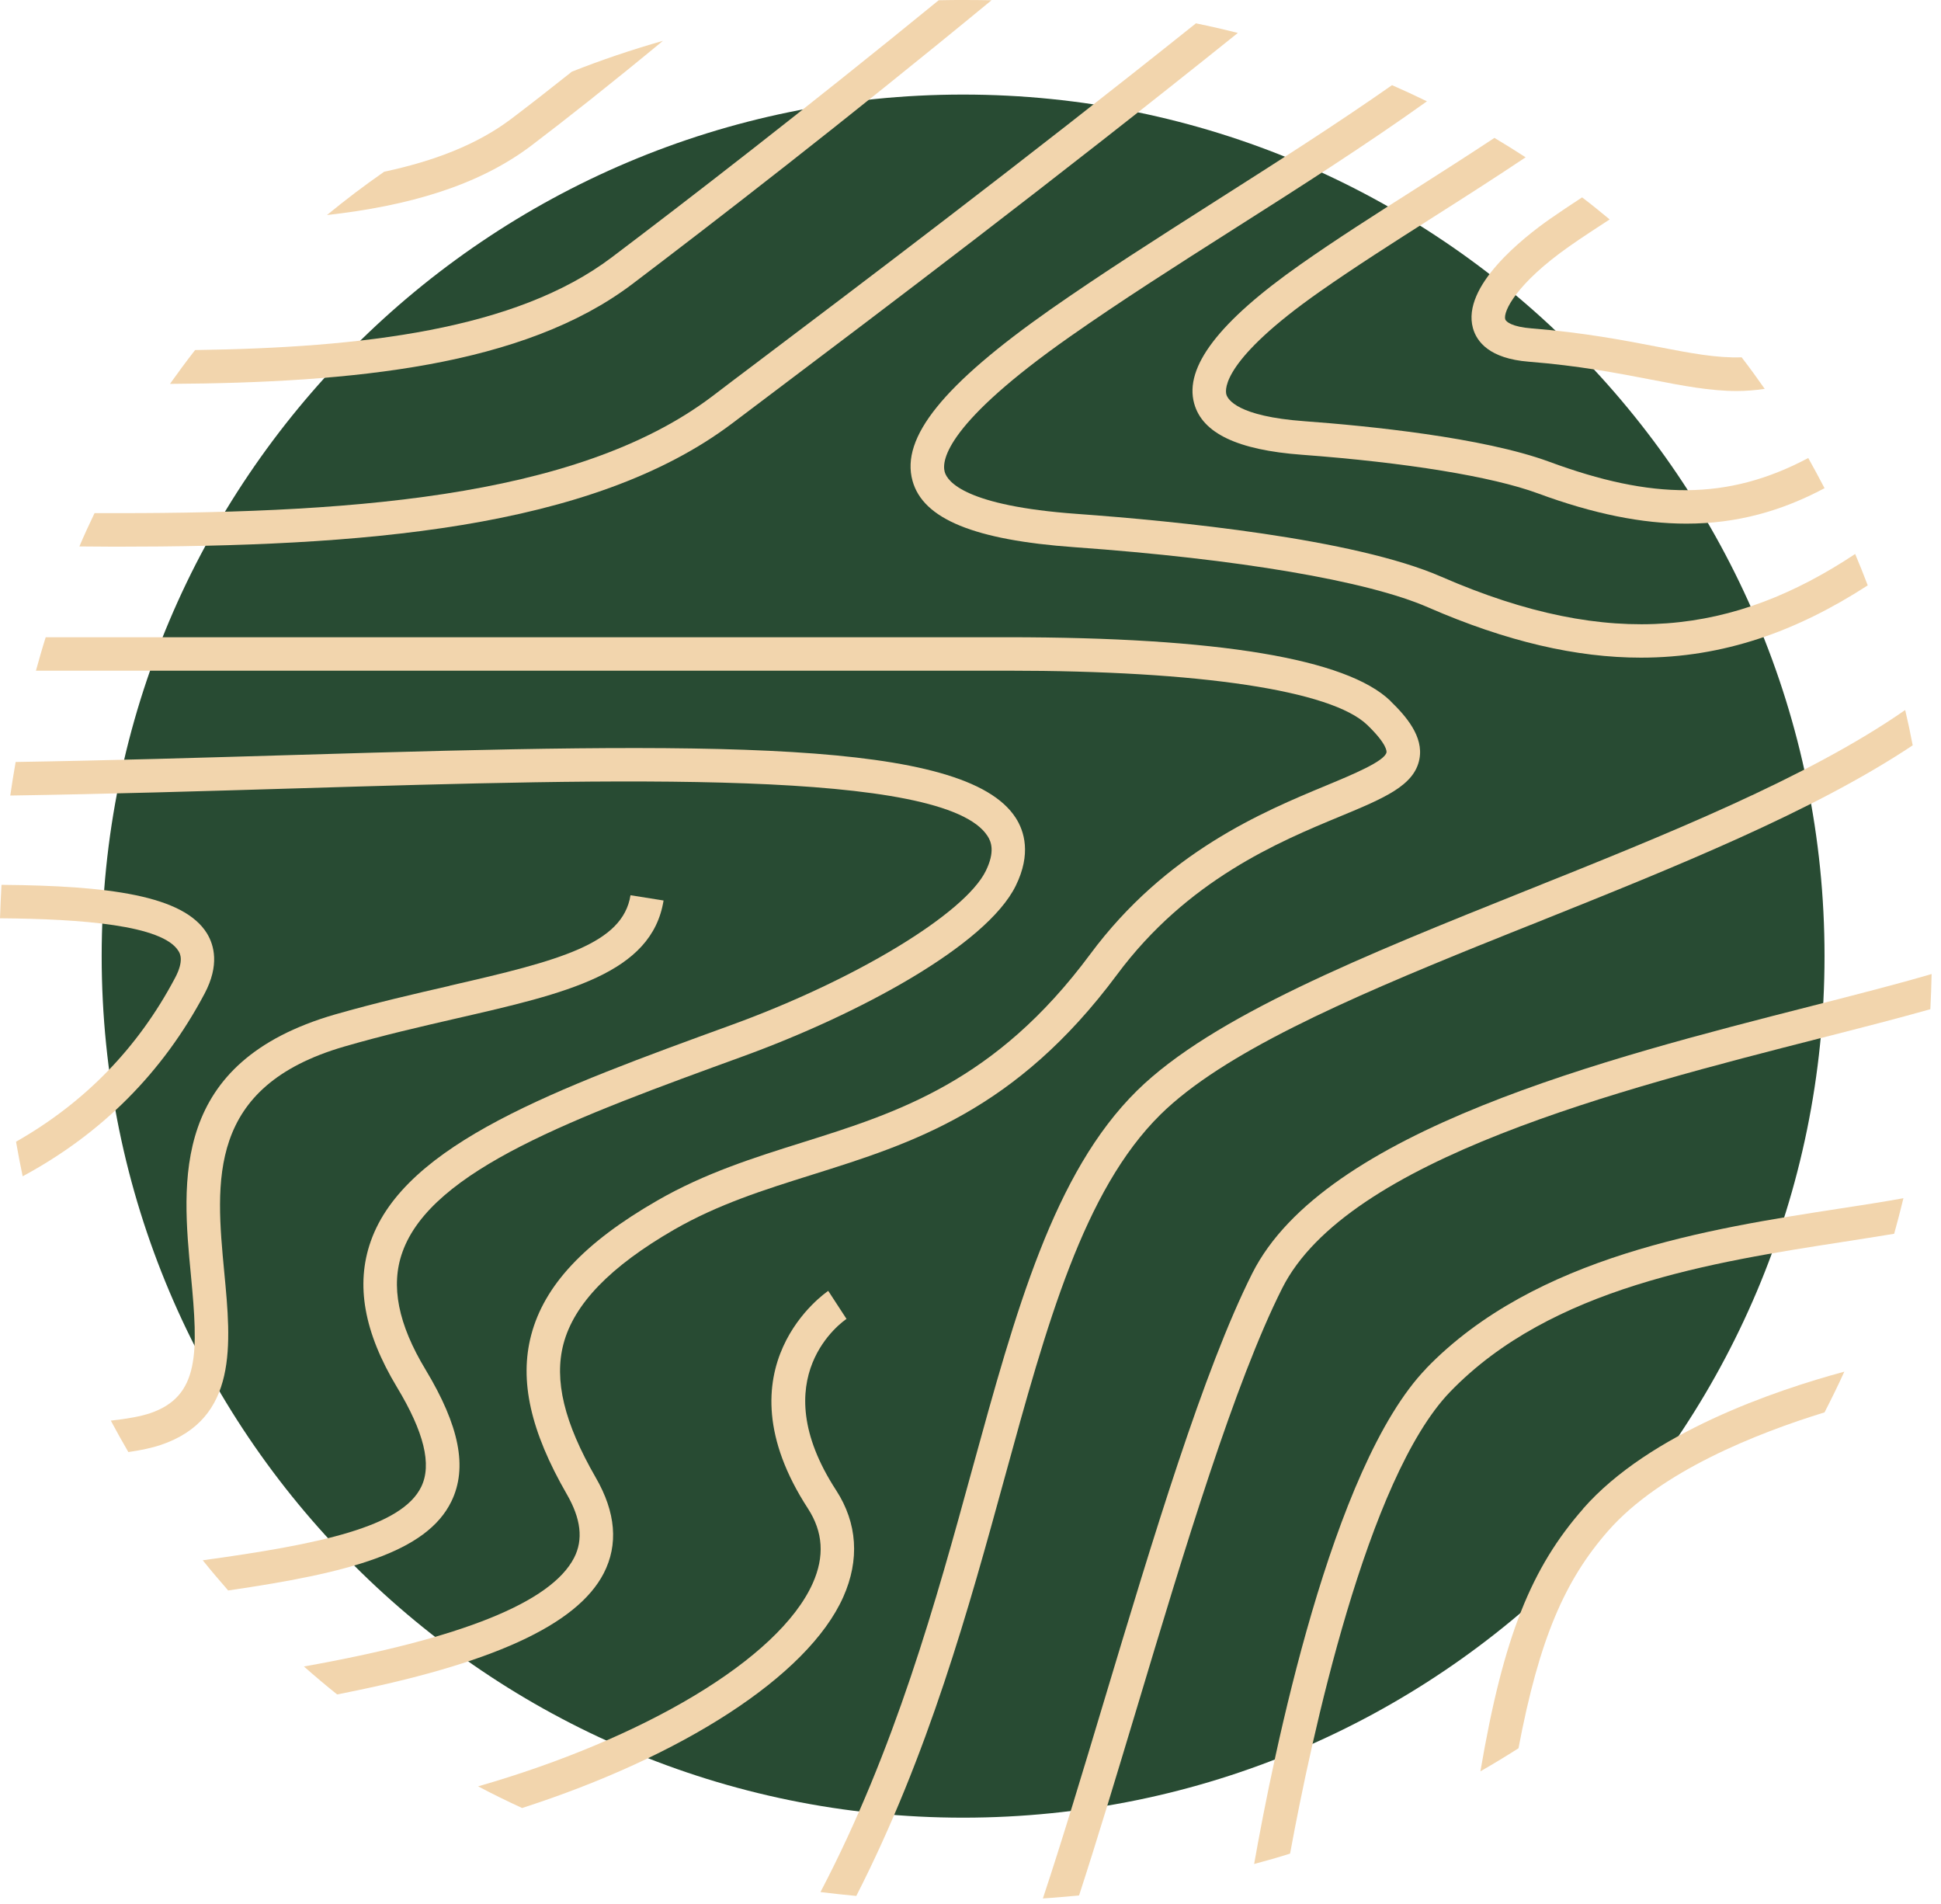
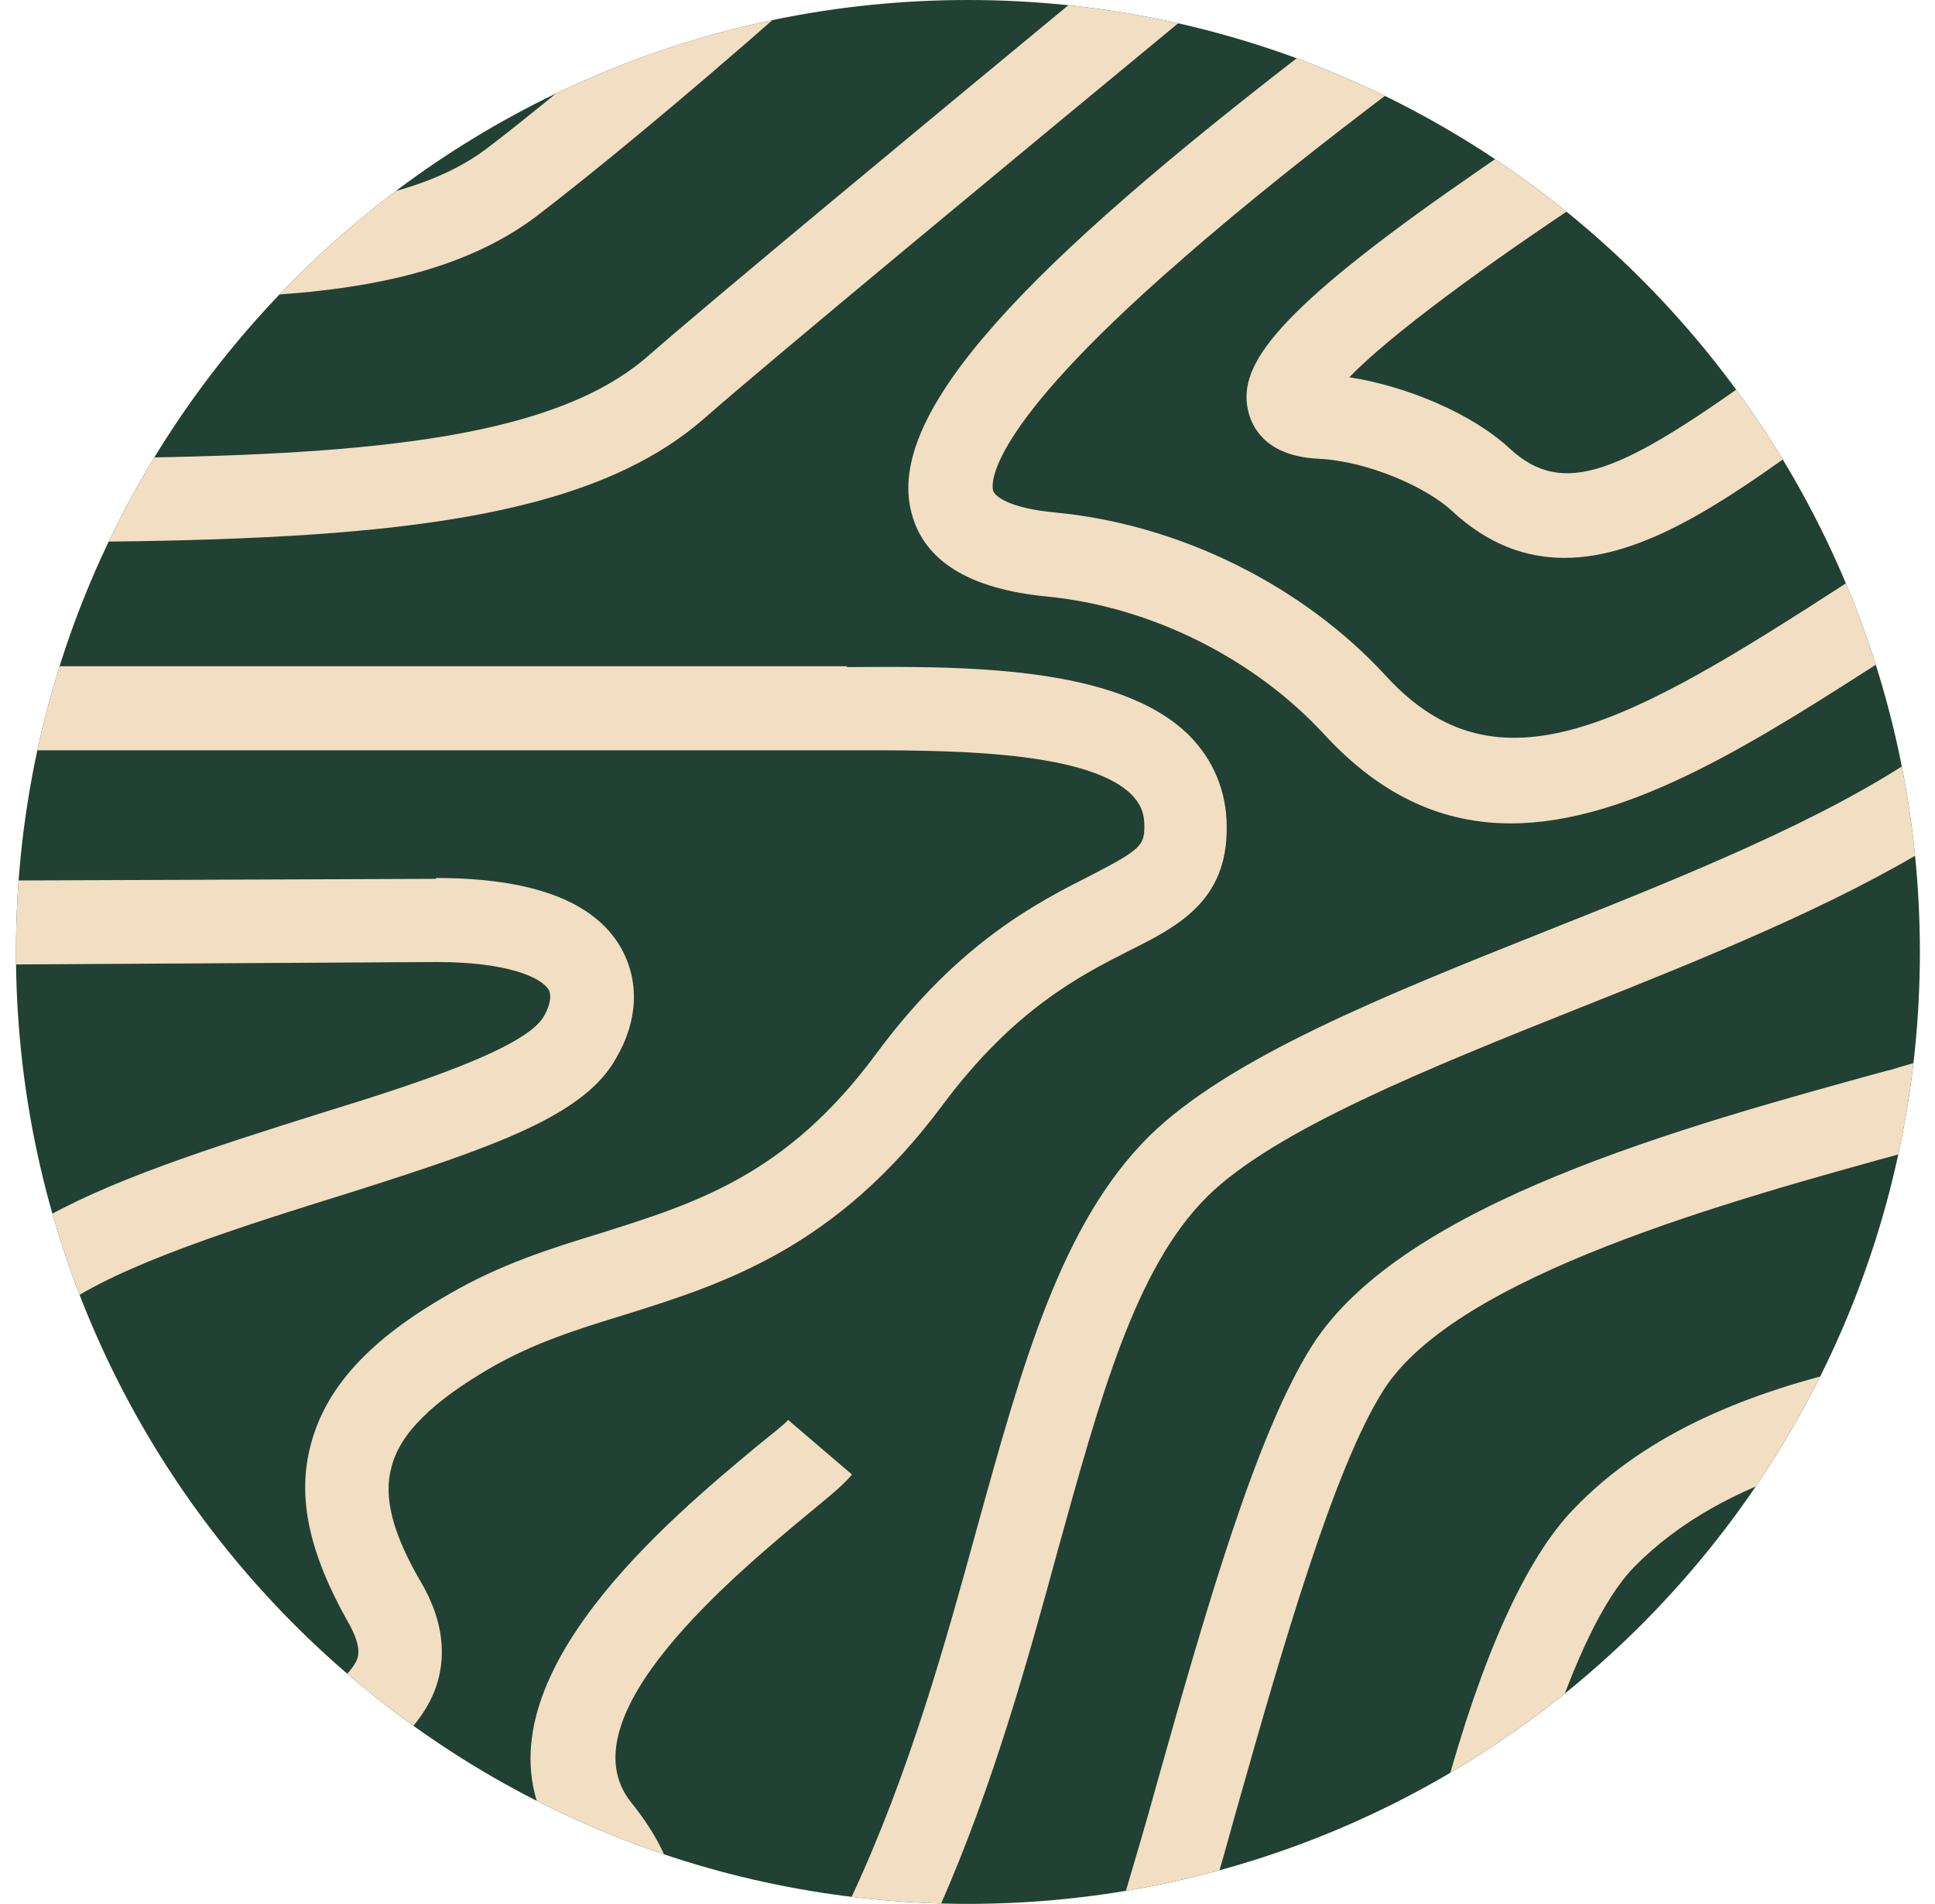
- <svg xmlns="http://www.w3.org/2000/svg" width="155" height="152" viewBox="0 0 155 152" fill="none">
-   <circle cx="76.909" cy="76.341" r="68.79" fill="#284B33" />
-   <path d="M45.67 5.72C43.86 7.16 42.24 8.42 40.84 9.48C38.11 11.55 34.63 12.87 30.68 13.71C29.1 14.81 27.58 15.96 26.11 17.17C32.52 16.45 38.15 14.87 42.45 11.61C45.19 9.53 48.79 6.69 52.94 3.26C50.45 3.97 48.02 4.79 45.67 5.72Z" fill="#F2D5AD" />
-   <path d="M13.59 30.65C28.16 30.56 41.82 29.24 50.48 22.69C56.88 17.84 67.43 9.7 79.18 0.02C78.49 0.01 77.8 0 77.11 0C76.42 0 75.67 0 74.96 0.02C64.26 8.76 54.78 16.07 48.85 20.55C41.19 26.34 28.91 27.76 15.58 27.95C14.89 28.83 14.23 29.73 13.58 30.64L13.59 30.65Z" fill="#F2D5AD" />
-   <path d="M95.52 1.85C81.34 13.18 68.38 22.95 60.26 29.08C59 30.03 57.87 30.88 56.88 31.64C45.93 39.93 27.15 41.04 7.55 40.97C7.13 41.85 6.72 42.73 6.34 43.63C7.28 43.63 8.23 43.65 9.17 43.65C28.64 43.65 47.21 42.32 58.5 33.78C59.49 33.03 60.62 32.18 61.88 31.23C70.33 24.86 84 14.55 98.85 2.63C97.75 2.35 96.65 2.1 95.53 1.87L95.52 1.85Z" fill="#F2D5AD" />
-   <path d="M111.03 55.96C107.53 52.59 97.25 50.88 80.47 50.88H3.65C3.37 51.76 3.12 52.65 2.87 53.55H80.48C95.86 53.55 106.32 55.13 109.18 57.88C110.79 59.43 110.73 60.01 110.72 60.07C110.59 60.77 108.02 61.84 105.95 62.7C100.84 64.82 93.11 68.03 87.05 76.2C79.5 86.38 71.65 88.84 64.07 91.22C60.25 92.42 56.3 93.66 52.5 95.85C46.67 99.2 43.47 102.62 42.42 106.59C41.46 110.23 42.36 114.27 45.26 119.3C46.4 121.27 46.59 122.94 45.84 124.39C44 127.94 36.89 130.81 24.27 133.06C25.13 133.82 26.02 134.57 26.92 135.29C39.3 132.88 46.08 129.74 48.21 125.62C49.39 123.33 49.18 120.75 47.57 117.97C45.05 113.59 44.23 110.2 45 107.29C45.85 104.1 48.74 101.12 53.83 98.18C57.38 96.14 61.02 95 64.87 93.79C72.86 91.28 81.12 88.69 89.2 77.82C94.82 70.25 102.13 67.21 106.98 65.2C110.57 63.71 112.95 62.72 113.35 60.6C113.69 58.81 112.29 57.19 111.04 55.98L111.03 55.96Z" fill="#F2D5AD" />
-   <path d="M23.84 60.27C16.39 60.49 8.8 60.72 1.25 60.84C1.09 61.73 0.95 62.62 0.82 63.52C8.55 63.4 16.31 63.17 23.92 62.94C49.23 62.18 75.4 61.39 78.86 66.75C79.16 67.21 79.47 68.01 78.72 69.54C77.05 72.94 68.33 78.23 58.43 81.83C44.44 86.92 32.36 91.32 29.61 99.1C28.38 102.58 29.07 106.39 31.7 110.76C33.86 114.34 34.5 116.94 33.64 118.71C32.09 121.91 25.58 123.29 16.19 124.58C16.85 125.4 17.53 126.2 18.22 126.99C27.78 125.6 34.06 123.98 36.05 119.87C37.35 117.19 36.69 113.85 33.99 109.37C31.79 105.73 31.18 102.66 32.13 99.99C34.46 93.39 45.99 89.2 59.34 84.34C68.49 81.01 78.77 75.51 81.12 70.71C82.36 68.18 81.8 66.37 81.11 65.3C77.04 58.99 56.7 59.28 23.85 60.27H23.84Z" fill="#F2D5AD" />
-   <path d="M14.25 75.93C14.37 76.12 14.72 76.69 13.98 78.08C11.03 83.66 6.78 88.03 1.28 91.16C1.44 92.09 1.62 93.01 1.81 93.92C8.12 90.52 12.99 85.65 16.34 79.33C17.54 77.06 17.1 75.47 16.53 74.53C14.66 71.49 8.67 70.72 0.12 70.65C0.07 71.53 0.03 72.42 0 73.32C6.54 73.37 12.98 73.87 14.25 75.93Z" fill="#F2D5AD" />
-   <path d="M35.92 78.71C33.12 79.35 29.96 80.08 26.75 81C13.62 84.8 14.52 94.26 15.25 101.86C15.83 107.97 15.97 111.49 11.98 112.84C11.27 113.08 10.21 113.28 8.85 113.43C9.3 114.28 9.77 115.11 10.25 115.94C11.28 115.79 12.16 115.6 12.84 115.37C19.02 113.28 18.46 107.34 17.91 101.6C17.22 94.3 16.5 86.75 27.5 83.56C30.63 82.65 33.62 81.97 36.52 81.3C45.2 79.31 52.05 77.74 52.99 71.9L50.35 71.48C49.73 75.36 44.72 76.69 35.92 78.7V78.71Z" fill="#F2D5AD" />
-   <path d="M67.6 105.31L66.14 103.07C66.05 103.13 57.15 109.12 64.52 120.45C65.73 122.32 65.86 124.27 64.9 126.42C62.18 132.49 51.34 138.85 38.18 142.63C39.33 143.24 40.5 143.81 41.69 144.36C54.39 140.27 64.5 133.87 67.34 127.51C68.66 124.55 68.47 121.61 66.77 118.99C60.88 109.94 67.34 105.48 67.61 105.3L67.6 105.31Z" fill="#F2D5AD" />
-   <path d="M118.31 75.42C119.81 74.81 121.32 74.21 122.85 73.6C133.67 69.26 144.77 64.82 152.74 59.51C152.56 58.56 152.36 57.62 152.14 56.69C144.39 62.09 132.97 66.67 121.85 71.12C108.98 76.28 96.82 81.15 90.79 87.09C84.14 93.65 81.13 104.61 77.64 117.3C74.74 127.87 71.48 139.7 65.52 151.07C66.47 151.19 67.42 151.29 68.38 151.38C74.16 140.06 77.36 128.43 80.22 118.01C83.6 105.69 86.53 95.05 92.67 88.99C97.63 84.1 107.44 79.82 118.3 75.42" fill="#F2D5AD" />
-   <path d="M144.68 80.32C128.25 84.51 105.74 90.26 100 101.67C96.1 109.43 92.08 122.8 88.19 135.73C86.47 141.46 84.83 146.92 83.28 151.58C84.25 151.52 85.21 151.43 86.17 151.34C87.62 146.89 89.15 141.8 90.75 136.49C94.6 123.67 98.59 110.41 102.39 102.86C107.58 92.54 129.41 86.97 145.34 82.9C148.64 82.06 151.6 81.3 154.15 80.58C154.2 79.65 154.23 78.71 154.25 77.77C151.53 78.57 148.24 79.41 144.68 80.32Z" fill="#F2D5AD" />
-   <path d="M113.89 109.27C106.32 117.11 101.67 140.22 100.15 148.83C101.12 148.57 102.08 148.3 103.02 148C104.71 138.8 109.16 118.01 115.8 111.13C123.88 102.76 136.83 100.76 147.23 99.15C148.64 98.93 149.98 98.72 151.26 98.51C151.52 97.57 151.77 96.62 152 95.67C150.41 95.96 148.67 96.23 146.83 96.51C136.6 98.09 122.59 100.25 113.88 109.27H113.89Z" fill="#F2D5AD" />
-   <path d="M126.43 120.46C122.31 125.15 120.06 130.61 118.22 141.43C119.25 140.84 120.27 140.22 121.26 139.59C122.92 130.84 124.96 126.17 128.43 122.22C132.6 117.47 140.31 114.43 145.7 112.77C146.25 111.7 146.78 110.62 147.28 109.52C141.76 111.01 131.73 114.41 126.42 120.46H126.43Z" fill="#F2D5AD" />
-   <path d="M148.15 44.23C138.5 50.63 128.73 51.99 115.1 46.05C108.12 43 93.86 41.6 85.98 41.03C77.13 40.39 75.66 38.47 75.44 37.68C75.18 36.73 75.62 33.77 85.44 26.88C89.46 24.06 93.88 21.24 98.57 18.26C103.83 14.92 109.14 11.53 113.95 8.09C113.03 7.64 112.1 7.21 111.16 6.8C106.74 9.9 101.92 12.97 97.14 16.01C92.43 19.01 87.99 21.84 83.91 24.69C75.32 30.72 71.91 34.94 72.87 38.39C73.71 41.44 77.82 43.12 85.79 43.69C98.9 44.63 109.2 46.38 114.03 48.49C120.34 51.24 125.91 52.51 131.04 52.51C137.61 52.51 143.44 50.43 149.15 46.74C148.83 45.89 148.49 45.05 148.14 44.22L148.15 44.23Z" fill="#F2D5AD" />
-   <path d="M145.69 38.96C145.27 38.15 144.84 37.36 144.4 36.57C137.94 40 131.9 39.89 123.72 36.87C118.43 34.92 109.19 34 104.15 33.63C98.82 33.24 98.04 31.89 97.93 31.49C97.82 31.07 97.64 28.72 105.4 23.28C108.18 21.33 111.24 19.38 114.48 17.32C116.95 15.75 119.44 14.16 121.83 12.56C121.01 12.03 120.18 11.51 119.34 11.01C117.25 12.39 115.12 13.75 113.05 15.07C109.78 17.15 106.7 19.11 103.87 21.1C97.34 25.68 94.56 29.31 95.36 32.21C96.01 34.59 98.83 35.93 103.96 36.31C112.29 36.93 119.16 38.05 122.8 39.39C127.27 41.04 131.15 41.81 134.67 41.81C138.7 41.81 142.26 40.81 145.7 38.98L145.69 38.96Z" fill="#F2D5AD" />
-   <path d="M140.93 31.06C140.33 30.2 139.72 29.36 139.08 28.53C137.09 28.6 135.01 28.2 132.37 27.69C129.74 27.18 126.46 26.55 122.3 26.22C120.77 26.1 120.26 25.7 120.2 25.49C120.03 24.88 121.07 22.65 125.33 19.66C126.34 18.95 127.42 18.25 128.54 17.52C127.82 16.92 127.09 16.33 126.34 15.76C125.46 16.33 124.6 16.91 123.79 17.47C121.63 18.98 116.71 22.86 117.62 26.19C117.92 27.28 118.93 28.63 122.08 28.88C126.09 29.2 129.15 29.79 131.85 30.31C134.42 30.81 136.58 31.22 138.69 31.22C139.43 31.22 140.17 31.16 140.91 31.05L140.93 31.06Z" fill="#F2D5AD" />
+ <svg xmlns="http://www.w3.org/2000/svg" id="Camada_2" data-name="Camada 2" version="1.1" viewBox="0 0 230.3 226.6">
+   <defs>
+     <style>
+       .cls-1 {
+         clip-path: url(#clippath);
+       }
+ 
+       .cls-2 {
+         fill: none;
+       }
+ 
+       .cls-2, .cls-3, .cls-4 {
+         stroke-width: 0px;
+       }
+ 
+       .cls-3 {
+         fill: #204133;
+       }
+ 
+       .cls-4 {
+         fill: #f2dec2;
+       }
+     </style>
+     <clipPath id="clippath">
+       <circle class="cls-2" cx="115.2" cy="113.3" r="113.3" />
+     </clipPath>
+   </defs>
+   <g class="cls-1">
+     <g id="Camada_2-2" data-name="Camada 2-2">
+       <rect class="cls-3" width="230.3" height="226.6" />
+       <g>
+         <path class="cls-4" d="M93.3,1.2c-7.7,1.2-15,3.1-21.9,5.6-5.5,4.6-10.2,8.4-13.5,10.9-4.5,3.4-10.6,5.4-17.7,6.5-4.2,3.4-8.2,7.1-11.9,11.1,14-.5,26.5-2.7,35.6-9.6,6.4-4.9,16.9-13.5,29.4-24.5h0Z" />
+         <path class="cls-4" d="M141.3,1.9c-4.4-.8-8.9-1.5-13.4-1.9-19.6,16.2-42.9,35.5-50.8,42.4-10.9,9.5-31.9,11.7-62.4,12.1-1.8,3.2-3.5,6.6-5,10,35.6-.3,60.1-2.5,74-14.6,8.7-7.6,37-31,57.7-48.1h0Z" />
+         <path class="cls-4" d="M100.9,79.3c-1.4,0-2.8,0-4,0H4.4c-.9,3.3-1.7,6.6-2.3,10h94.7c1.3,0,2.7,0,4.1,0,10.5,0,28.1-.2,33.7,5.2,1.1,1.1,1.6,2.2,1.6,3.8,0,2.3-.4,2.8-6.2,5.8-6.3,3.2-15.8,7.9-25.7,21.3-10.7,14.5-21.5,17.8-32.9,21.4-5.9,1.8-11.9,3.7-17.9,7.2-9.5,5.4-14.7,11.1-16.5,17.9-1.7,6.3-.2,13,4.5,21.3,1.7,3,1.1,4.2.8,4.7-.5.9-1.4,1.9-3.1,3.1,2.7,2.2,5.5,4.2,8.3,6.2,1.7-1.6,2.8-3.1,3.6-4.6,1.6-3,2.7-8-1-14.3-3.4-5.8-4.5-10.2-3.5-13.7,1-4,4.9-7.8,11.8-11.8,5-2.9,10.3-4.6,15.9-6.3,11.8-3.7,25.2-7.9,37.9-25,8.5-11.4,16.4-15.4,22.1-18.3,5.8-2.9,11.8-5.9,11.7-14.8,0-4.2-1.6-8-4.5-10.9-8.5-8.4-27.2-8.2-40.8-8.1h0Z" />
+         <path class="cls-4" d="M51.9,104.6l-51.6.2c-.2,2.7-.2,5.4-.2,8.2s0,1.2,0,1.8l51.9-.3c8.3,0,12.4,1.8,13.3,3.3.5.9-.1,2.4-.6,3.2-2.2,3.9-16.5,8.4-25.9,11.3-14,4.4-26.2,8.3-34.6,13.3.9,3.4,1.9,6.7,3.1,9.9,7.1-5,21-9.4,34.5-13.6,17-5.4,27.7-9.1,31.5-15.9,2.7-4.6,2.8-9.3.6-13.2-3.2-5.6-10.7-8.3-22-8.3h0Z" />
+         <path class="cls-4" d="M225.9,77.3c-1-3.3-2.1-6.6-3.4-9.7-.9.6-1.7,1.1-2.6,1.7-26.1,16.9-41.6,25.7-54.9,11.2-9.9-10.8-24.6-18.1-39.4-19.5-5.4-.5-7.2-1.9-7.4-2.6-.2-.7-1.1-7,22.1-27.2,8.2-7.2,17.5-14.5,26.4-21.2-3.5-1.6-7.2-2.9-10.9-4.2-33,25.4-50.6,43.2-47.3,55.3,1.5,5.7,6.9,9,16.1,9.9,12.4,1.2,24.7,7.4,33,16.4,7,7.6,14.4,10.6,22.2,10.6,14.2,0,29.5-9.9,45.5-20.2.2-.1.4-.2.5-.3h0Z" />
+         <path class="cls-4" d="M209.7,44.2c-16.8,12.1-23.6,15.1-30,9.2-4.4-4.1-12.1-7.4-19.1-8.5,4.8-5,16.4-13.5,28.7-21.6-2.8-2.2-5.8-4.2-8.8-6.1-2.7,1.8-5.5,3.8-8.4,5.8-21.4,15.1-24.8,21-23.5,26.1.5,1.9,2.2,5.2,8.3,5.5,6.1.3,13,3.5,15.9,6.2,4.3,4,8.8,5.6,13.4,5.6,9.4,0,19.2-6.8,28.9-13.8-1.7-2.9-3.6-5.7-5.5-8.4h0Z" />
+         <path class="cls-4" d="M90,172.2c-10.2,8.5-33,27.4-25.3,44.3,4.8,2.1,9.7,3.8,14.8,5.3-.9-2.3-2.3-4.7-4.4-7.3-8.1-10.2,12.5-27.2,21.3-34.5,2.8-2.3,4.1-3.4,5-4.5l-7.6-6.5c-.4.5-2.2,1.9-3.8,3.2h0Z" />
+         <path class="cls-4" d="M228.8,89.6c-11.3,7.8-28.1,14.6-44.5,21.1-19.6,7.8-38,15.2-47.5,24.5-10.5,10.4-15.1,27.1-20.5,46.6-3.8,13.8-8,29.1-15,44.1,3.5.4,7.1.6,10.7.7,6.3-14.4,10.3-28.9,13.9-42.1,5-18,9.2-33.6,17.8-42.1,8-7.9,26.4-15.3,44.2-22.4,15.1-6,30.4-12.2,42.3-19.5-.4-3.7-.9-7.4-1.5-10.9h0Z" />
+         <path class="cls-4" d="M224.7,127.4c-24.4,6.7-57.7,15.8-68.5,32.7-6.7,10.5-12.8,31.9-18.6,52.5-1.2,4.4-2.5,8.7-3.7,12.8,3.7-.5,7.4-1.2,11-2,.8-2.6,1.5-5.3,2.3-8.1,5.4-19.1,11.6-40.7,17.5-49.9,8.7-13.6,41.2-22.5,62.7-28.4.5-.1,1-.3,1.5-.4.6-3.5,1.1-7.1,1.5-10.8-1.8.5-3.7,1-5.6,1.6h0Z" />
+         <path class="cls-4" d="M220.7,162.8c-11.9,2.8-24.4,7.4-33.4,16.8-5.7,5.9-10.9,17.4-15.5,34.3,4.4-2.2,8.7-4.8,12.7-7.5,2.9-8.5,6.2-16,10-19.9,5.4-5.5,12.3-9.1,19.8-11.6,2.4-3.9,4.5-7.9,6.4-12.1h0Z" />
+       </g>
+     </g>
+   </g>
</svg>
